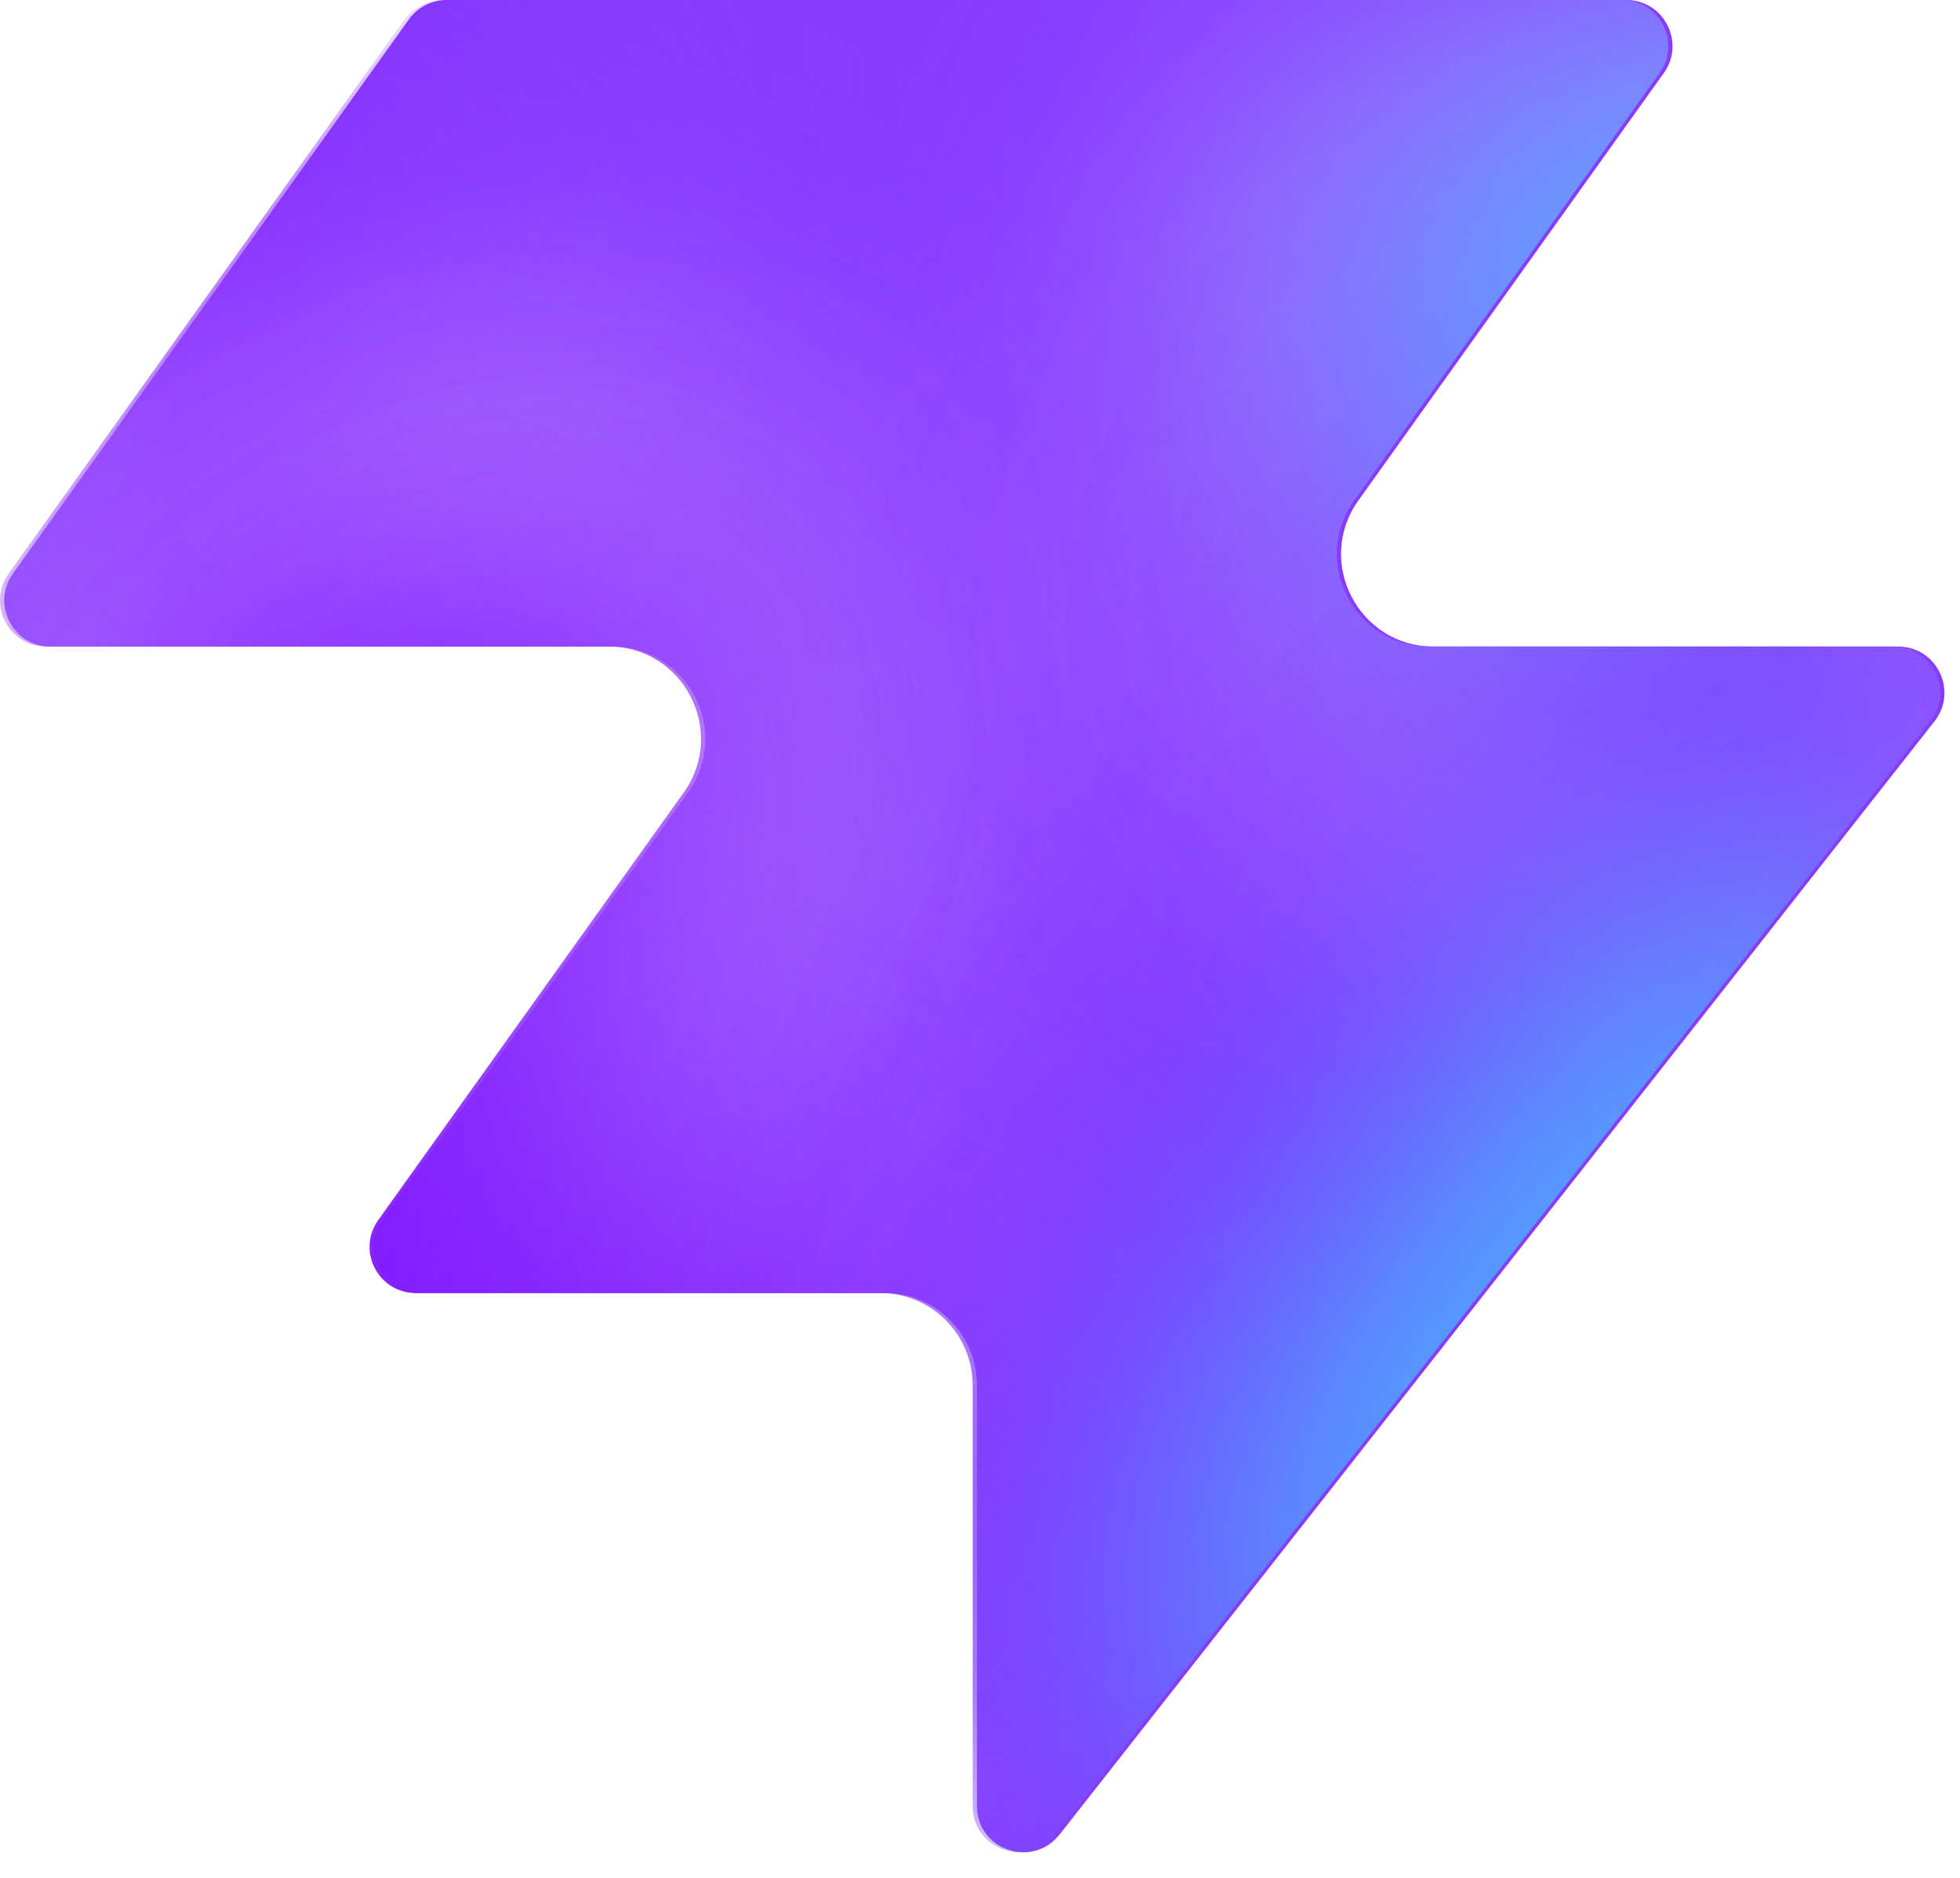
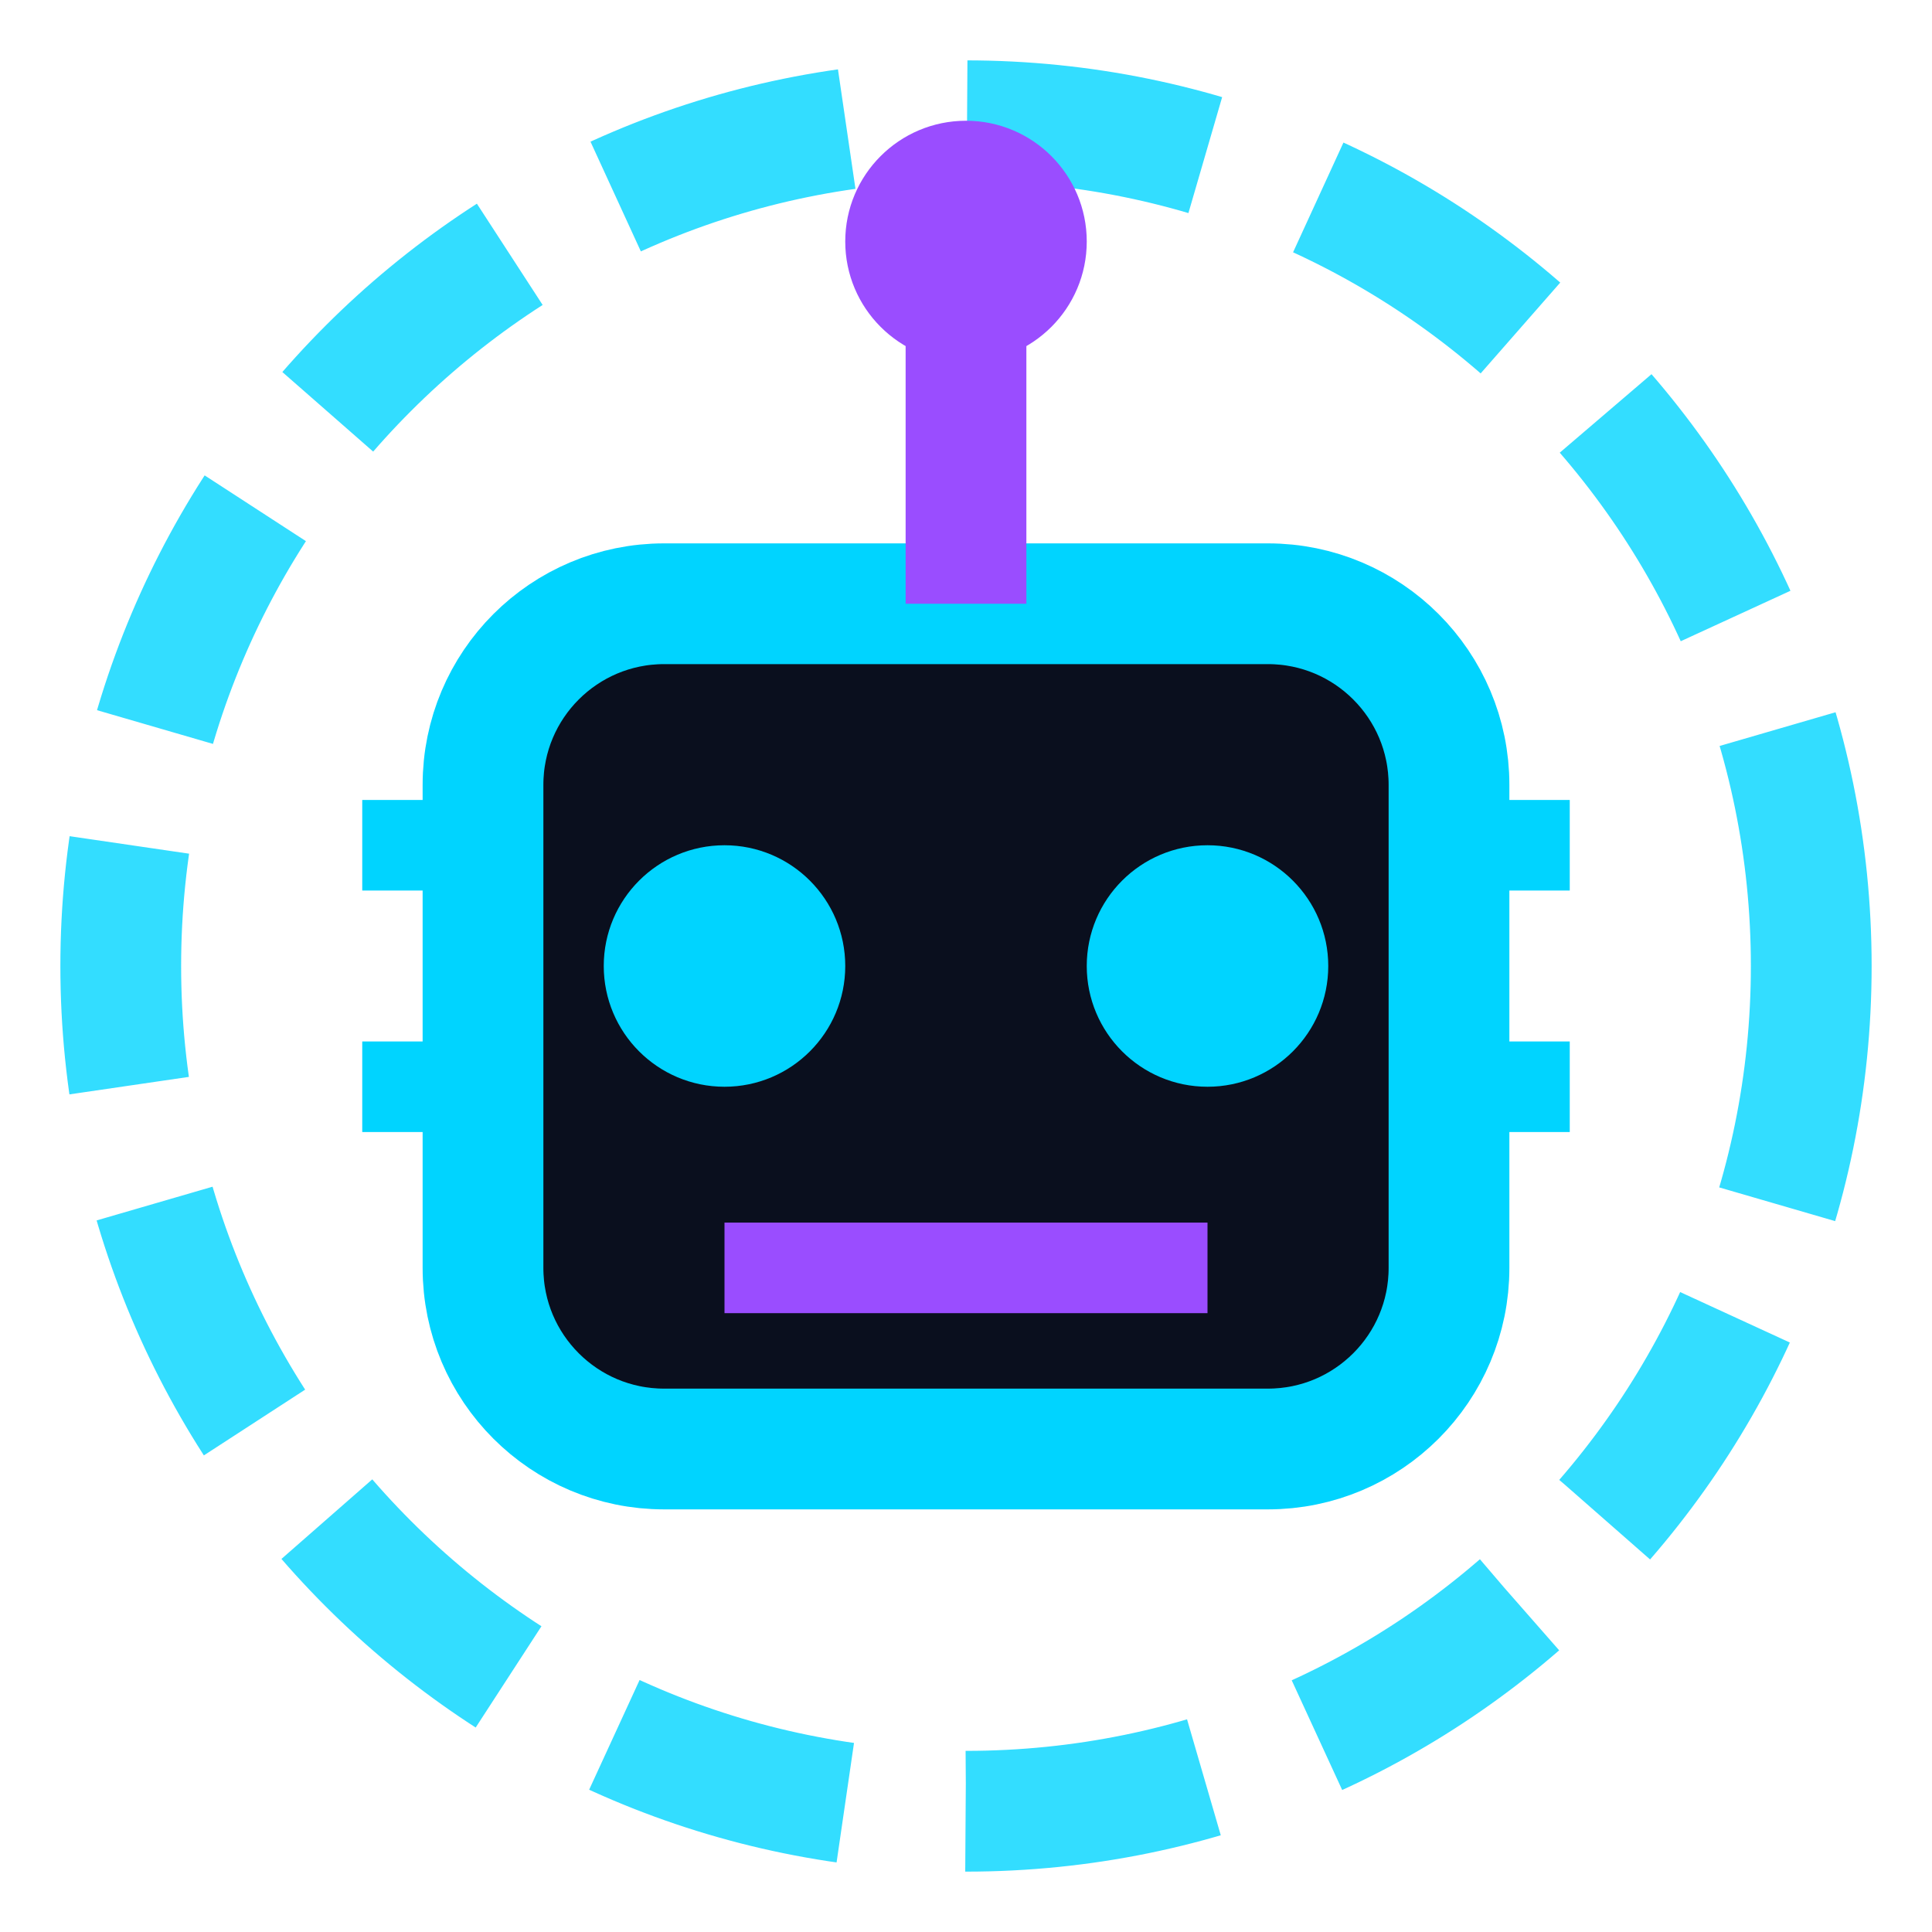
- <svg xmlns="http://www.w3.org/2000/svg" width="48" height="46" fill="none" viewBox="0 0 48 46">
-   <path fill="#863bff" d="M25.946 44.938c-.664.845-2.021.375-2.021-.698V33.937a2.26 2.26 0 0 0-2.262-2.262H10.287c-.92 0-1.456-1.04-.92-1.788l7.48-10.471c1.07-1.497 0-3.578-1.842-3.578H1.237c-.92 0-1.456-1.04-.92-1.788L10.013.474c.214-.297.556-.474.92-.474h28.894c.92 0 1.456 1.04.92 1.788l-7.48 10.471c-1.07 1.498 0 3.579 1.842 3.579h11.377c.943 0 1.473 1.088.89 1.83L25.947 44.94z" style="fill:#863bff;fill:color(display-p3 .525 .23 1);fill-opacity:1" />
-   <mask id="a" width="48" height="46" x="0" y="0" maskUnits="userSpaceOnUse" style="mask-type:alpha">
-     <path fill="#000" d="M25.842 44.938c-.664.844-2.021.375-2.021-.698V33.937a2.26 2.26 0 0 0-2.262-2.262H10.183c-.92 0-1.456-1.04-.92-1.788l7.48-10.471c1.07-1.498 0-3.579-1.842-3.579H1.133c-.92 0-1.456-1.04-.92-1.787L9.91.473c.214-.297.556-.474.92-.474h28.894c.92 0 1.456 1.04.92 1.788l-7.48 10.471c-1.07 1.498 0 3.578 1.842 3.578h11.377c.943 0 1.473 1.088.89 1.832L25.843 44.94z" style="fill:#000;fill-opacity:1" />
-   </mask>
-   <g mask="url(#a)">
-     <g filter="url(#b)">
-       <ellipse cx="5.508" cy="14.704" fill="#ede6ff" rx="5.508" ry="14.704" style="fill:#ede6ff;fill:color(display-p3 .927 .903 1);fill-opacity:1" transform="matrix(.00324 1 1 -.00324 -4.47 31.516)" />
-     </g>
-     <g filter="url(#c)">
-       <ellipse cx="10.399" cy="29.851" fill="#ede6ff" rx="10.399" ry="29.851" style="fill:#ede6ff;fill:color(display-p3 .927 .903 1);fill-opacity:1" transform="matrix(.00324 1 1 -.00324 -39.328 7.883)" />
-     </g>
-     <g filter="url(#d)">
-       <ellipse cx="5.508" cy="30.487" fill="#7e14ff" rx="5.508" ry="30.487" style="fill:#7e14ff;fill:color(display-p3 .492 .077 1);fill-opacity:1" transform="rotate(89.814 -25.913 -14.639)scale(1 -1)" />
-     </g>
-     <g filter="url(#e)">
-       <ellipse cx="5.508" cy="30.599" fill="#7e14ff" rx="5.508" ry="30.599" style="fill:#7e14ff;fill:color(display-p3 .492 .077 1);fill-opacity:1" transform="rotate(89.814 -32.644 -3.334)scale(1 -1)" />
-     </g>
-     <g filter="url(#f)">
-       <ellipse cx="5.508" cy="30.599" fill="#7e14ff" rx="5.508" ry="30.599" style="fill:#7e14ff;fill:color(display-p3 .492 .077 1);fill-opacity:1" transform="matrix(.00324 1 1 -.00324 -34.34 30.47)" />
-     </g>
-     <g filter="url(#g)">
-       <ellipse cx="14.072" cy="22.078" fill="#ede6ff" rx="14.072" ry="22.078" style="fill:#ede6ff;fill:color(display-p3 .927 .903 1);fill-opacity:1" transform="rotate(93.35 24.506 48.493)scale(-1 1)" />
-     </g>
-     <g filter="url(#h)">
-       <ellipse cx="3.47" cy="21.501" fill="#7e14ff" rx="3.47" ry="21.501" style="fill:#7e14ff;fill:color(display-p3 .492 .077 1);fill-opacity:1" transform="rotate(89.009 28.708 47.59)scale(-1 1)" />
-     </g>
-     <g filter="url(#i)">
-       <ellipse cx="3.47" cy="21.501" fill="#7e14ff" rx="3.47" ry="21.501" style="fill:#7e14ff;fill:color(display-p3 .492 .077 1);fill-opacity:1" transform="rotate(89.009 28.708 47.59)scale(-1 1)" />
-     </g>
-     <g filter="url(#j)">
-       <ellipse cx=".387" cy="8.972" fill="#7e14ff" rx="4.407" ry="29.108" style="fill:#7e14ff;fill:color(display-p3 .492 .077 1);fill-opacity:1" transform="rotate(39.51 .387 8.972)" />
-     </g>
-     <g filter="url(#k)">
-       <ellipse cx="47.523" cy="-6.092" fill="#7e14ff" rx="4.407" ry="29.108" style="fill:#7e14ff;fill:color(display-p3 .492 .077 1);fill-opacity:1" transform="rotate(37.892 47.523 -6.092)" />
-     </g>
-     <g filter="url(#l)">
-       <ellipse cx="41.412" cy="6.333" fill="#47bfff" rx="5.971" ry="9.665" style="fill:#47bfff;fill:color(display-p3 .28 .748 1);fill-opacity:1" transform="rotate(37.892 41.412 6.333)" />
-     </g>
-     <g filter="url(#m)">
-       <ellipse cx="-1.879" cy="38.332" fill="#7e14ff" rx="4.407" ry="29.108" style="fill:#7e14ff;fill:color(display-p3 .492 .077 1);fill-opacity:1" transform="rotate(37.892 -1.88 38.332)" />
-     </g>
-     <g filter="url(#n)">
-       <ellipse cx="-1.879" cy="38.332" fill="#7e14ff" rx="4.407" ry="29.108" style="fill:#7e14ff;fill:color(display-p3 .492 .077 1);fill-opacity:1" transform="rotate(37.892 -1.88 38.332)" />
-     </g>
-     <g filter="url(#o)">
-       <ellipse cx="35.651" cy="29.907" fill="#7e14ff" rx="4.407" ry="29.108" style="fill:#7e14ff;fill:color(display-p3 .492 .077 1);fill-opacity:1" transform="rotate(37.892 35.651 29.907)" />
-     </g>
-     <g filter="url(#p)">
-       <ellipse cx="38.418" cy="32.4" fill="#47bfff" rx="5.971" ry="15.297" style="fill:#47bfff;fill:color(display-p3 .28 .748 1);fill-opacity:1" transform="rotate(37.892 38.418 32.4)" />
-     </g>
-   </g>
-   <defs>
-     <filter id="b" width="60.045" height="41.654" x="-19.77" y="16.149" color-interpolation-filters="sRGB" filterUnits="userSpaceOnUse">
-       <feFlood flood-opacity="0" result="BackgroundImageFix" />
-       <feBlend in="SourceGraphic" in2="BackgroundImageFix" result="shape" />
-       <feGaussianBlur result="effect1_foregroundBlur_2002_17158" stdDeviation="7.659" />
-     </filter>
-     <filter id="c" width="90.34" height="51.437" x="-54.613" y="-7.533" color-interpolation-filters="sRGB" filterUnits="userSpaceOnUse">
-       <feFlood flood-opacity="0" result="BackgroundImageFix" />
-       <feBlend in="SourceGraphic" in2="BackgroundImageFix" result="shape" />
-       <feGaussianBlur result="effect1_foregroundBlur_2002_17158" stdDeviation="7.659" />
-     </filter>
-     <filter id="d" width="79.355" height="29.4" x="-49.64" y="2.03" color-interpolation-filters="sRGB" filterUnits="userSpaceOnUse">
-       <feFlood flood-opacity="0" result="BackgroundImageFix" />
-       <feBlend in="SourceGraphic" in2="BackgroundImageFix" result="shape" />
-       <feGaussianBlur result="effect1_foregroundBlur_2002_17158" stdDeviation="4.596" />
-     </filter>
-     <filter id="e" width="79.579" height="29.4" x="-45.045" y="20.029" color-interpolation-filters="sRGB" filterUnits="userSpaceOnUse">
-       <feFlood flood-opacity="0" result="BackgroundImageFix" />
-       <feBlend in="SourceGraphic" in2="BackgroundImageFix" result="shape" />
-       <feGaussianBlur result="effect1_foregroundBlur_2002_17158" stdDeviation="4.596" />
-     </filter>
-     <filter id="f" width="79.579" height="29.4" x="-43.513" y="21.178" color-interpolation-filters="sRGB" filterUnits="userSpaceOnUse">
-       <feFlood flood-opacity="0" result="BackgroundImageFix" />
-       <feBlend in="SourceGraphic" in2="BackgroundImageFix" result="shape" />
-       <feGaussianBlur result="effect1_foregroundBlur_2002_17158" stdDeviation="4.596" />
-     </filter>
-     <filter id="g" width="74.749" height="58.852" x="15.756" y="-17.901" color-interpolation-filters="sRGB" filterUnits="userSpaceOnUse">
-       <feFlood flood-opacity="0" result="BackgroundImageFix" />
-       <feBlend in="SourceGraphic" in2="BackgroundImageFix" result="shape" />
-       <feGaussianBlur result="effect1_foregroundBlur_2002_17158" stdDeviation="7.659" />
-     </filter>
-     <filter id="h" width="61.377" height="25.362" x="23.548" y="2.284" color-interpolation-filters="sRGB" filterUnits="userSpaceOnUse">
-       <feFlood flood-opacity="0" result="BackgroundImageFix" />
-       <feBlend in="SourceGraphic" in2="BackgroundImageFix" result="shape" />
-       <feGaussianBlur result="effect1_foregroundBlur_2002_17158" stdDeviation="4.596" />
-     </filter>
-     <filter id="i" width="61.377" height="25.362" x="23.548" y="2.284" color-interpolation-filters="sRGB" filterUnits="userSpaceOnUse">
-       <feFlood flood-opacity="0" result="BackgroundImageFix" />
-       <feBlend in="SourceGraphic" in2="BackgroundImageFix" result="shape" />
-       <feGaussianBlur result="effect1_foregroundBlur_2002_17158" stdDeviation="4.596" />
-     </filter>
-     <filter id="j" width="56.045" height="63.649" x="-27.636" y="-22.853" color-interpolation-filters="sRGB" filterUnits="userSpaceOnUse">
-       <feFlood flood-opacity="0" result="BackgroundImageFix" />
-       <feBlend in="SourceGraphic" in2="BackgroundImageFix" result="shape" />
-       <feGaussianBlur result="effect1_foregroundBlur_2002_17158" stdDeviation="4.596" />
-     </filter>
-     <filter id="k" width="54.814" height="64.646" x="20.116" y="-38.415" color-interpolation-filters="sRGB" filterUnits="userSpaceOnUse">
-       <feFlood flood-opacity="0" result="BackgroundImageFix" />
-       <feBlend in="SourceGraphic" in2="BackgroundImageFix" result="shape" />
-       <feGaussianBlur result="effect1_foregroundBlur_2002_17158" stdDeviation="4.596" />
-     </filter>
-     <filter id="l" width="33.541" height="35.313" x="24.641" y="-11.323" color-interpolation-filters="sRGB" filterUnits="userSpaceOnUse">
-       <feFlood flood-opacity="0" result="BackgroundImageFix" />
-       <feBlend in="SourceGraphic" in2="BackgroundImageFix" result="shape" />
-       <feGaussianBlur result="effect1_foregroundBlur_2002_17158" stdDeviation="4.596" />
-     </filter>
-     <filter id="m" width="54.814" height="64.646" x="-29.286" y="6.009" color-interpolation-filters="sRGB" filterUnits="userSpaceOnUse">
-       <feFlood flood-opacity="0" result="BackgroundImageFix" />
-       <feBlend in="SourceGraphic" in2="BackgroundImageFix" result="shape" />
-       <feGaussianBlur result="effect1_foregroundBlur_2002_17158" stdDeviation="4.596" />
-     </filter>
-     <filter id="n" width="54.814" height="64.646" x="-29.286" y="6.009" color-interpolation-filters="sRGB" filterUnits="userSpaceOnUse">
-       <feFlood flood-opacity="0" result="BackgroundImageFix" />
-       <feBlend in="SourceGraphic" in2="BackgroundImageFix" result="shape" />
-       <feGaussianBlur result="effect1_foregroundBlur_2002_17158" stdDeviation="4.596" />
-     </filter>
-     <filter id="o" width="54.814" height="64.646" x="8.244" y="-2.416" color-interpolation-filters="sRGB" filterUnits="userSpaceOnUse">
-       <feFlood flood-opacity="0" result="BackgroundImageFix" />
-       <feBlend in="SourceGraphic" in2="BackgroundImageFix" result="shape" />
-       <feGaussianBlur result="effect1_foregroundBlur_2002_17158" stdDeviation="4.596" />
-     </filter>
-     <filter id="p" width="39.409" height="43.623" x="18.713" y="10.588" color-interpolation-filters="sRGB" filterUnits="userSpaceOnUse">
-       <feFlood flood-opacity="0" result="BackgroundImageFix" />
-       <feBlend in="SourceGraphic" in2="BackgroundImageFix" result="shape" />
-       <feGaussianBlur result="effect1_foregroundBlur_2002_17158" stdDeviation="4.596" />
-     </filter>
-   </defs>
+ <svg xmlns="http://www.w3.org/2000/svg" viewBox="0 0 32 32" width="32" height="32">
+   <circle cx="16" cy="16" r="14" fill="none" stroke="#00D4FF" stroke-width="2" stroke-dasharray="4 2" opacity="0.8" />
+   <rect x="8" y="10" width="16" height="14" rx="3" fill="#0A0F1E" stroke="#00D4FF" stroke-width="2" />
+   <line x1="16" y1="10" x2="16" y2="5" stroke="#9A4DFF" stroke-width="2" />
+   <circle cx="16" cy="4" r="2" fill="#9A4DFF" />
+   <circle cx="12" cy="16" r="2" fill="#00D4FF">
+     <animate attributeName="opacity" values="1;0.4;1" dur="2s" repeatCount="indefinite" />
+   </circle>
+   <circle cx="20" cy="16" r="2" fill="#00D4FF">
+     <animate attributeName="opacity" values="1;0.4;1" dur="2s" repeatCount="indefinite" />
+   </circle>
+   <line x1="12" y1="21" x2="20" y2="21" stroke="#9A4DFF" stroke-width="1.5" />
+   <line x1="6" y1="14" x2="8" y2="14" stroke="#00D4FF" stroke-width="1.5" />
+   <line x1="6" y1="18" x2="8" y2="18" stroke="#00D4FF" stroke-width="1.5" />
+   <line x1="24" y1="14" x2="26" y2="14" stroke="#00D4FF" stroke-width="1.5" />
+   <line x1="24" y1="18" x2="26" y2="18" stroke="#00D4FF" stroke-width="1.5" />
</svg>
